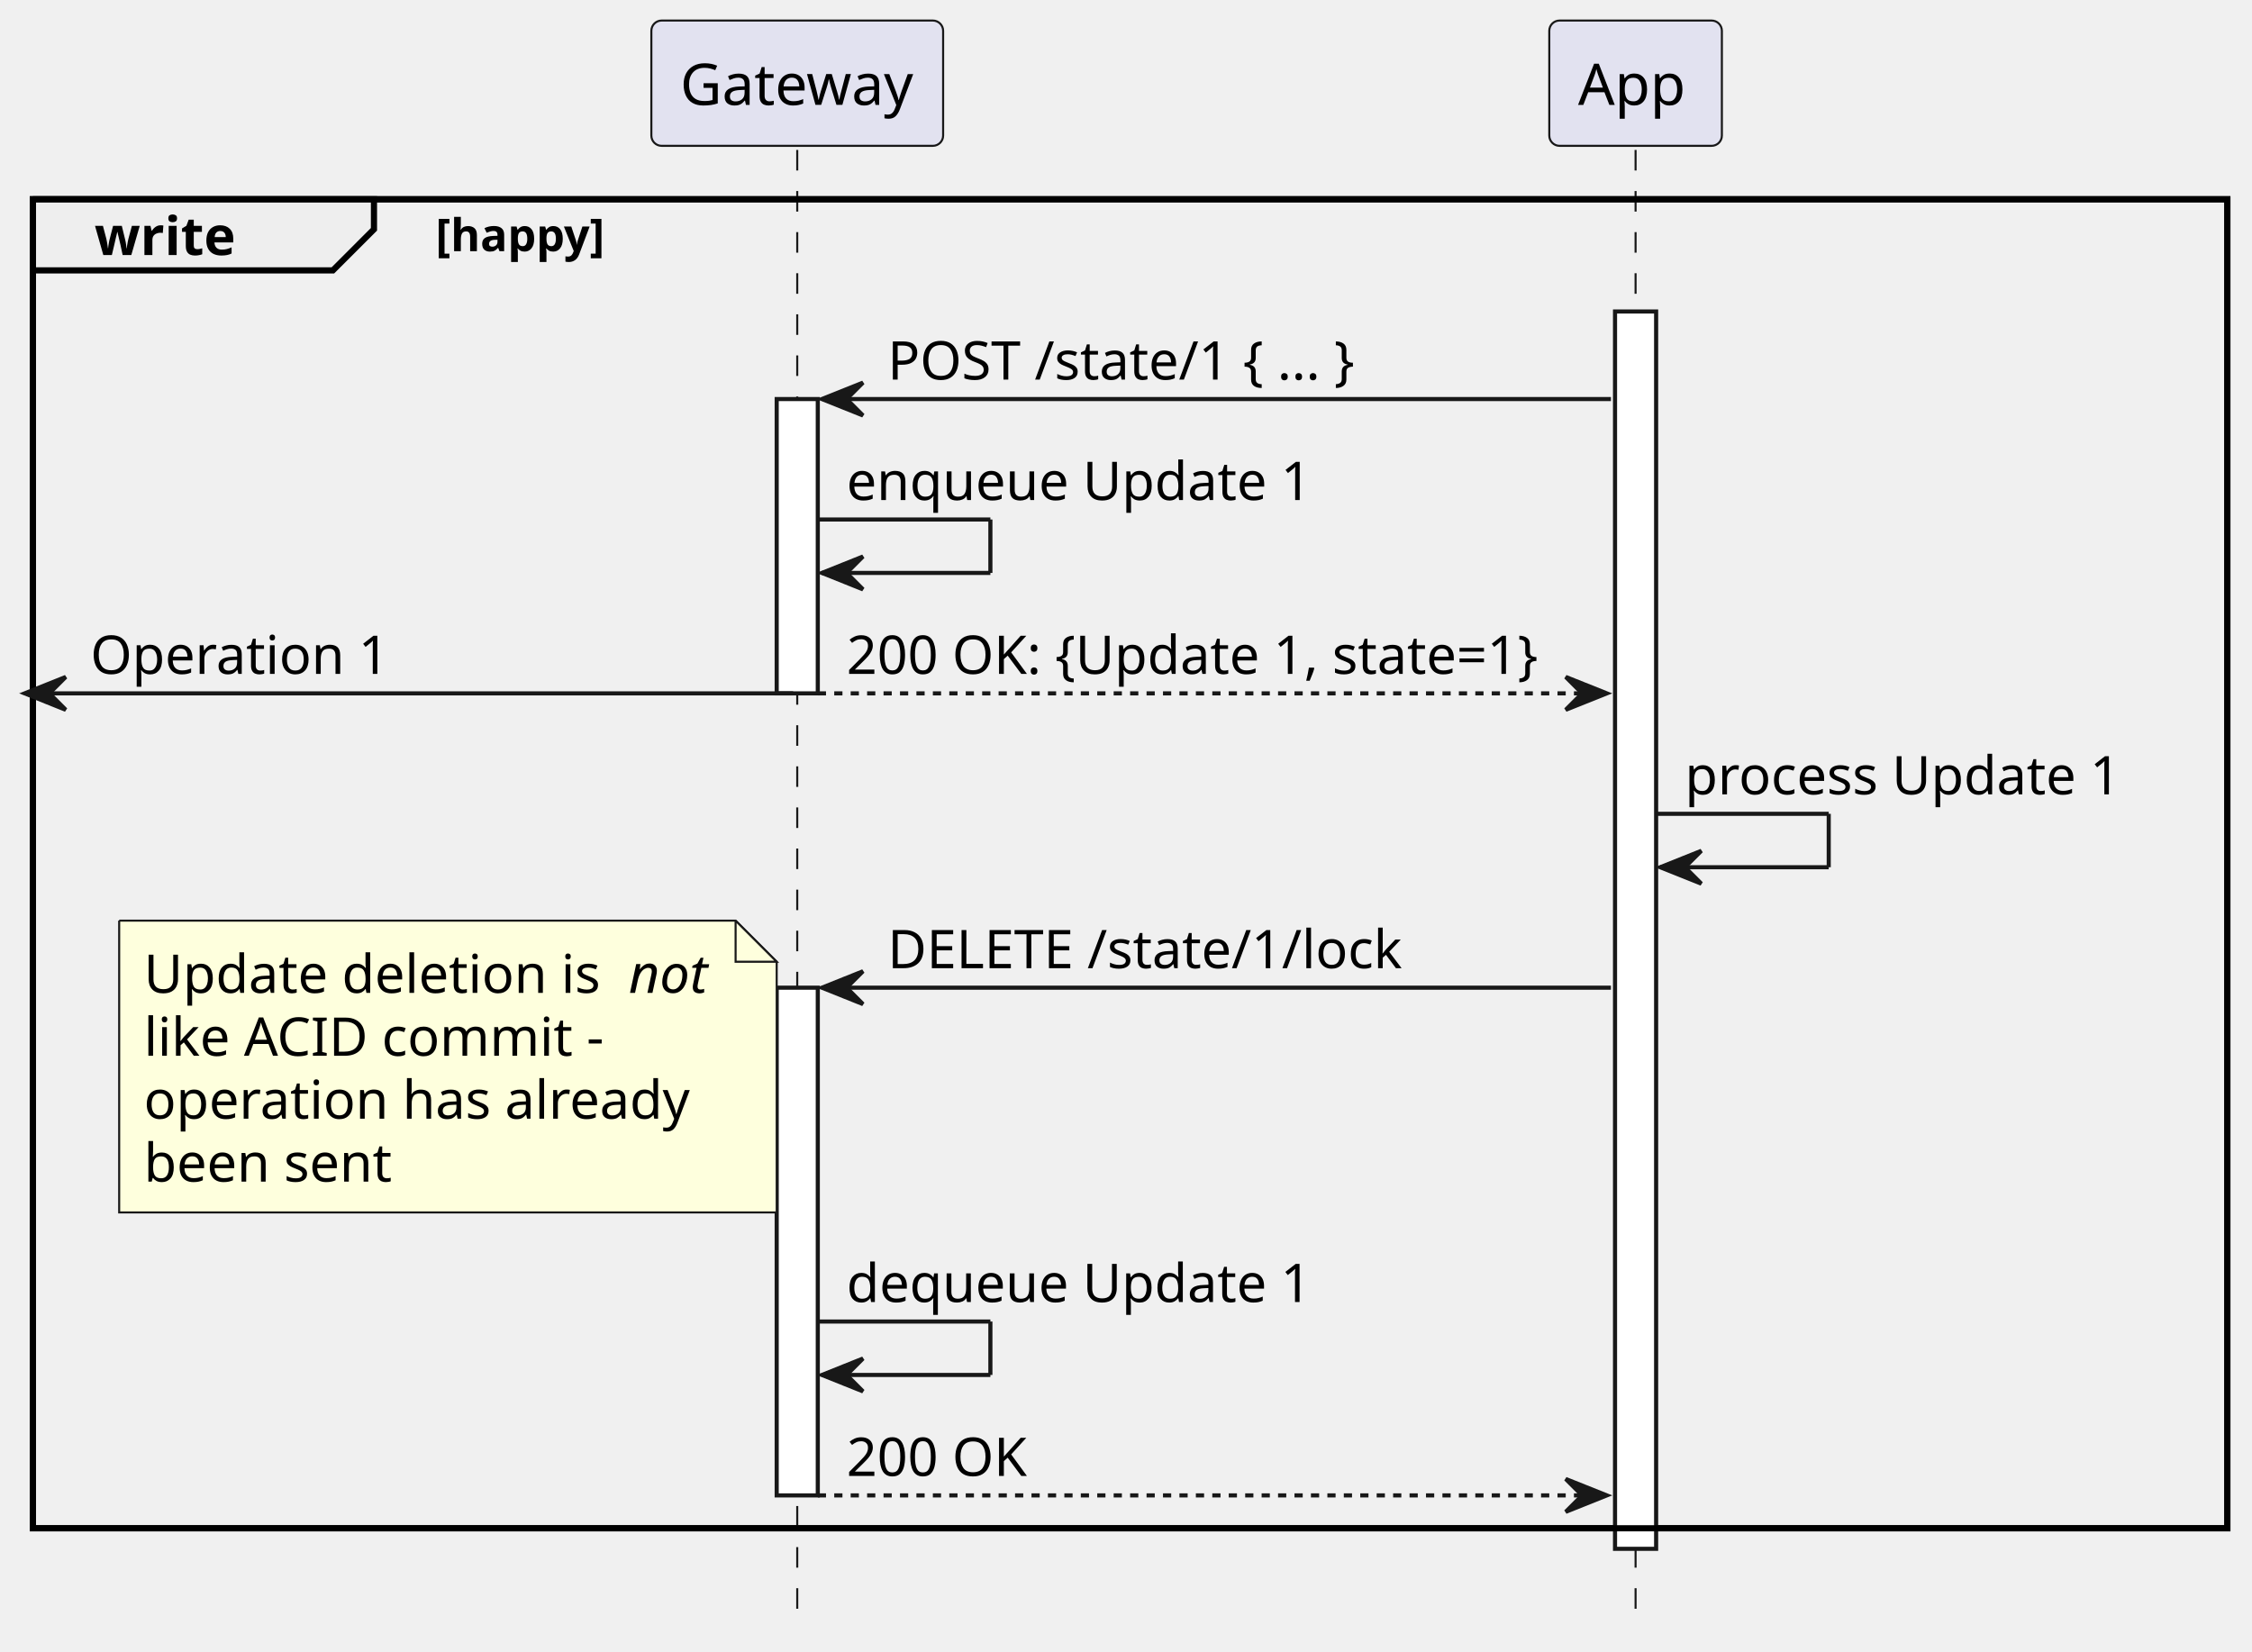
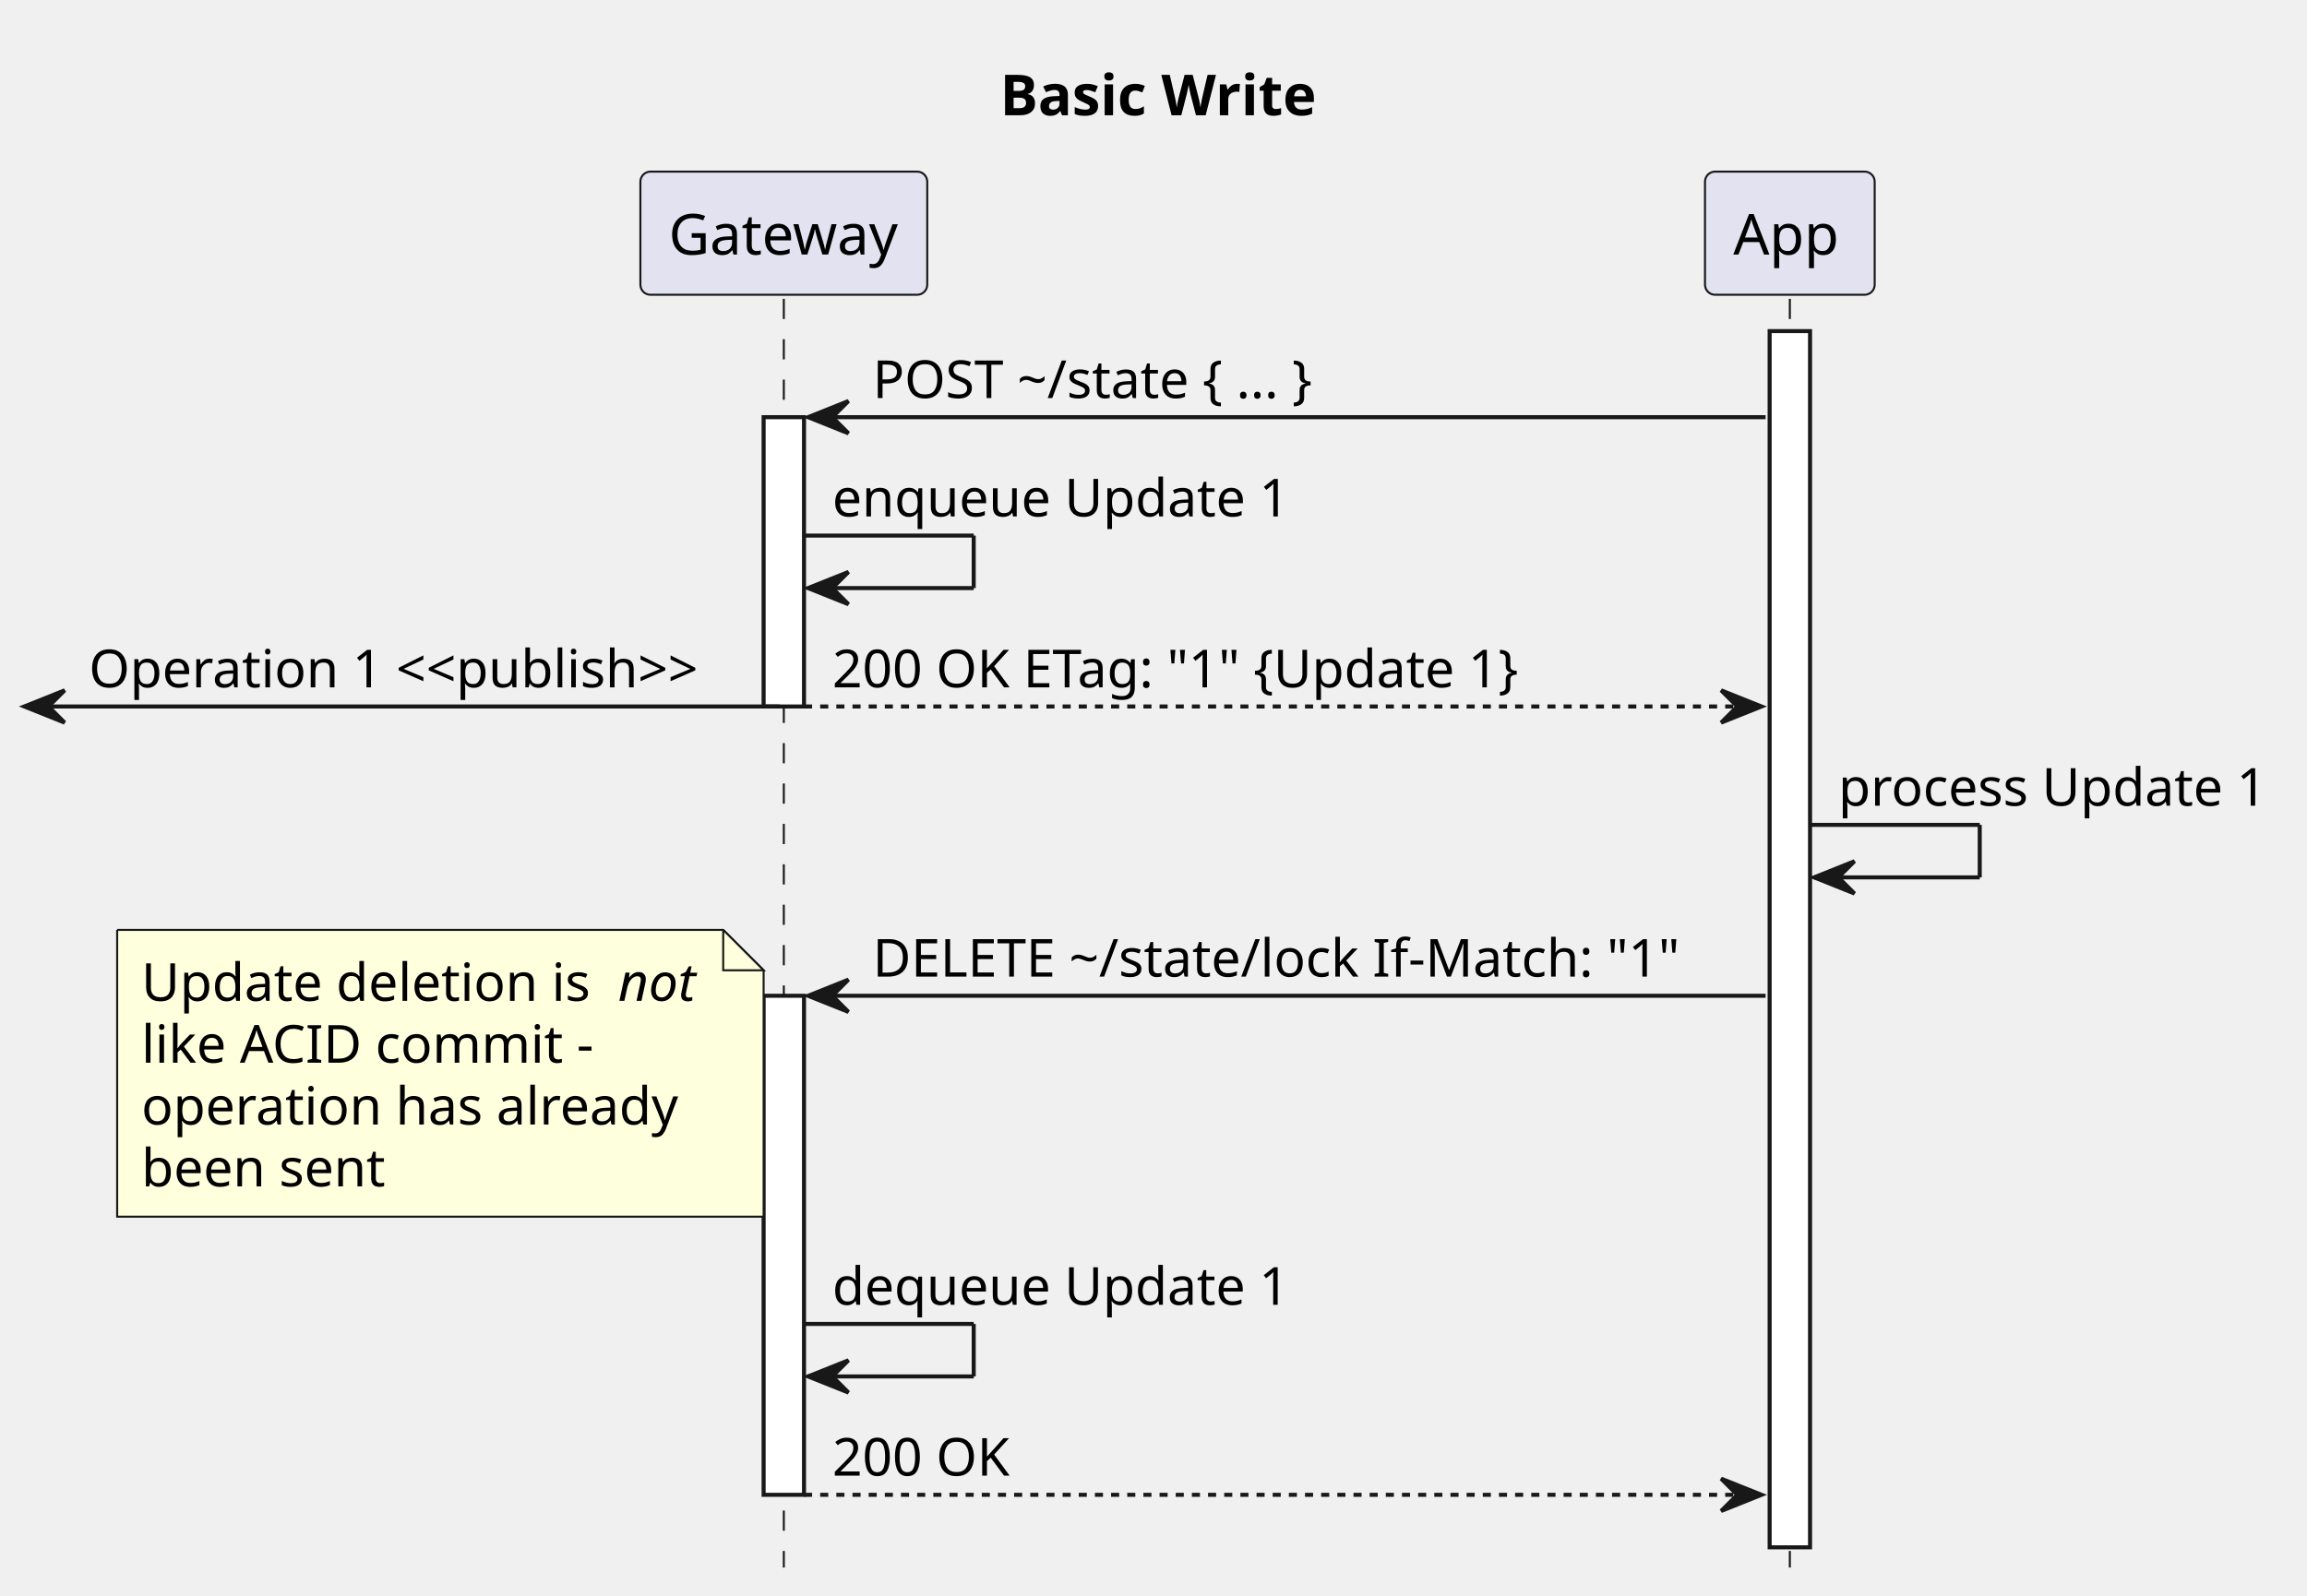
- <svg xmlns="http://www.w3.org/2000/svg" contentStyleType="text/css" height="402px" preserveAspectRatio="none" style="width:548px;height:402px;background:#FFFFFF;" version="1.1" viewBox="0 0 548 402" width="548px" zoomAndPan="magnify">
+ <svg xmlns="http://www.w3.org/2000/svg" contentStyleType="text/css" height="395px" preserveAspectRatio="none" style="width:571px;height:395px;background:#FFFFFF;" version="1.1" viewBox="0 0 571 395" width="571px" zoomAndPan="magnify">
  <defs />
  <g>
-     <rect fill="none" height="323.416" style="stroke:#000000;stroke-width:1.5;" width="534" x="8" y="48.488" />
-     <line style="stroke:#181818;stroke-width:0.5;stroke-dasharray:5.0,5.0;" x1="194" x2="194" y1="36.488" y2="395.904" />
-     <rect fill="#FFFFFF" height="71.621" style="stroke:#181818;stroke-width:1.0;" width="10" x="189" y="97.109" />
-     <rect fill="#FFFFFF" height="123.553" style="stroke:#181818;stroke-width:1.0;" width="10" x="189" y="240.352" />
-     <line style="stroke:#181818;stroke-width:0.5;stroke-dasharray:5.0,5.0;" x1="398" x2="398" y1="36.488" y2="395.904" />
-     <rect fill="#FFFFFF" height="301.106" style="stroke:#181818;stroke-width:1.0;" width="10" x="393" y="75.799" />
-     <rect fill="#E2E2F0" height="30.488" rx="2.5" ry="2.5" style="stroke:#181818;stroke-width:0.5;" width="71" x="158.5" y="5" />
-     <text fill="#000000" font-family="sans-serif" font-size="14" lengthAdjust="spacing" textLength="57" x="165.5" y="25.535">Gateway</text>
-     <rect fill="#E2E2F0" height="30.488" rx="2.5" ry="2.5" style="stroke:#181818;stroke-width:0.5;" width="42" x="377" y="5" />
-     <text fill="#000000" font-family="sans-serif" font-size="14" lengthAdjust="spacing" textLength="28" x="384" y="25.535">App</text>
-     <path d="M8,48.488 L91,48.488 L91,55.799 L81,65.799 L8,65.799 L8,48.488 " fill="#EEEEEE" style="stroke:#000000;stroke-width:1.5;" />
-     <rect fill="none" height="323.416" style="stroke:#000000;stroke-width:1.5;" width="534" x="8" y="48.488" />
-     <text fill="#000000" font-family="sans-serif" font-size="13" font-weight="bold" lengthAdjust="spacing" textLength="34" x="23" y="62.057">write</text>
-     <text fill="#000000" font-family="sans-serif" font-size="11" font-weight="bold" lengthAdjust="spacing" textLength="41" x="106" y="61.123">[happy]</text>
-     <polygon fill="#181818" points="210,93.109,200,97.109,210,101.109,206,97.109" style="stroke:#181818;stroke-width:1.0;" />
-     <line style="stroke:#181818;stroke-width:1.0;" x1="204" x2="392" y1="97.109" y2="97.109" />
-     <text fill="#000000" font-family="sans-serif" font-size="13" lengthAdjust="spacing" textLength="121" x="216" y="92.367">POST /state/1 { ... }</text>
-     <line style="stroke:#181818;stroke-width:1.0;" x1="199" x2="241" y1="126.42" y2="126.42" />
-     <line style="stroke:#181818;stroke-width:1.0;" x1="241" x2="241" y1="126.42" y2="139.42" />
-     <line style="stroke:#181818;stroke-width:1.0;" x1="200" x2="241" y1="139.42" y2="139.42" />
-     <polygon fill="#181818" points="210,135.42,200,139.42,210,143.42,206,139.42" style="stroke:#181818;stroke-width:1.0;" />
-     <text fill="#000000" font-family="sans-serif" font-size="13" lengthAdjust="spacing" textLength="113" x="206" y="121.678">enqueue Update 1</text>
-     <polygon fill="#181818" points="381,164.731,391,168.731,381,172.731,385,168.731" style="stroke:#181818;stroke-width:1.0;" />
-     <line style="stroke:#181818;stroke-width:1.0;stroke-dasharray:2.0,2.0;" x1="199" x2="387" y1="168.731" y2="168.731" />
-     <text fill="#000000" font-family="sans-serif" font-size="13" lengthAdjust="spacing" textLength="175" x="206" y="163.988">200 OK: {Update 1, state=1}</text>
-     <polygon fill="#181818" points="16,164.731,6,168.731,16,172.731,12,168.731" style="stroke:#181818;stroke-width:1.0;" />
-     <line style="stroke:#181818;stroke-width:1.0;" x1="10" x2="193" y1="168.731" y2="168.731" />
-     <text fill="#000000" font-family="sans-serif" font-size="13" lengthAdjust="spacing" textLength="74" x="22" y="163.988">Operation 1</text>
-     <line style="stroke:#181818;stroke-width:1.0;" x1="403" x2="445" y1="198.041" y2="198.041" />
-     <line style="stroke:#181818;stroke-width:1.0;" x1="445" x2="445" y1="198.041" y2="211.041" />
-     <line style="stroke:#181818;stroke-width:1.0;" x1="404" x2="445" y1="211.041" y2="211.041" />
-     <polygon fill="#181818" points="414,207.041,404,211.041,414,215.041,410,211.041" style="stroke:#181818;stroke-width:1.0;" />
-     <text fill="#000000" font-family="sans-serif" font-size="13" lengthAdjust="spacing" textLength="109" x="410" y="193.299">process Update 1</text>
-     <polygon fill="#181818" points="210,236.352,200,240.352,210,244.352,206,240.352" style="stroke:#181818;stroke-width:1.0;" />
-     <line style="stroke:#181818;stroke-width:1.0;" x1="204" x2="392" y1="240.352" y2="240.352" />
-     <text fill="#000000" font-family="sans-serif" font-size="13" lengthAdjust="spacing" textLength="137" x="216" y="235.609">DELETE /state/1/lock</text>
-     <path d="M29,224.041 L29,295.041 L189,295.041 L189,234.041 L179,224.041 L29,224.041 " fill="#FEFFDD" style="stroke:#181818;stroke-width:0.5;" />
-     <path d="M179,224.041 L179,234.041 L189,234.041 L179,224.041 " fill="#FEFFDD" style="stroke:#181818;stroke-width:0.5;" />
-     <text fill="#000000" font-family="sans-serif" font-size="13" lengthAdjust="spacing" textLength="114" x="35" y="241.609">Update deletion is</text>
-     <text fill="#000000" font-family="sans-serif" font-size="13" font-style="italic" lengthAdjust="spacing" textLength="21" x="153" y="241.609">not</text>
-     <text fill="#000000" font-family="sans-serif" font-size="13" lengthAdjust="spacing" textLength="123" x="35" y="256.92">like ACID commit -</text>
-     <text fill="#000000" font-family="sans-serif" font-size="13" lengthAdjust="spacing" textLength="135" x="35" y="272.231">operation has already</text>
-     <text fill="#000000" font-family="sans-serif" font-size="13" lengthAdjust="spacing" textLength="61" x="35" y="287.541">been sent</text>
-     <line style="stroke:#181818;stroke-width:1.0;" x1="199" x2="241" y1="321.594" y2="321.594" />
-     <line style="stroke:#181818;stroke-width:1.0;" x1="241" x2="241" y1="321.594" y2="334.594" />
-     <line style="stroke:#181818;stroke-width:1.0;" x1="200" x2="241" y1="334.594" y2="334.594" />
-     <polygon fill="#181818" points="210,330.594,200,334.594,210,338.594,206,334.594" style="stroke:#181818;stroke-width:1.0;" />
-     <text fill="#000000" font-family="sans-serif" font-size="13" lengthAdjust="spacing" textLength="113" x="206" y="316.852">dequeue Update 1</text>
-     <polygon fill="#181818" points="381,359.904,391,363.904,381,367.904,385,363.904" style="stroke:#181818;stroke-width:1.0;" />
-     <line style="stroke:#181818;stroke-width:1.0;stroke-dasharray:2.0,2.0;" x1="199" x2="387" y1="363.904" y2="363.904" />
-     <text fill="#000000" font-family="sans-serif" font-size="13" lengthAdjust="spacing" textLength="46" x="206" y="359.162">200 OK</text>
+     <rect fill="none" height="26.488" id="_title" style="stroke:none;stroke-width:1.0;" width="90" x="242.5" y="10" />
+     <text fill="#000000" font-family="sans-serif" font-size="14" font-weight="bold" lengthAdjust="spacing" textLength="80" x="247.5" y="28.535">Basic Write</text>
+     <line style="stroke:#181818;stroke-width:0.5;stroke-dasharray:5.0,5.0;" x1="194" x2="194" y1="73.977" y2="388.082" />
+     <rect fill="#FFFFFF" height="71.621" style="stroke:#181818;stroke-width:1.0;" width="10" x="189" y="103.287" />
+     <rect fill="#FFFFFF" height="123.553" style="stroke:#181818;stroke-width:1.0;" width="10" x="189" y="246.529" />
+     <line style="stroke:#181818;stroke-width:0.5;stroke-dasharray:5.0,5.0;" x1="443" x2="443" y1="73.977" y2="388.082" />
+     <rect fill="#FFFFFF" height="301.106" style="stroke:#181818;stroke-width:1.0;" width="10" x="438" y="81.977" />
+     <rect fill="#E2E2F0" height="30.488" rx="2.5" ry="2.5" style="stroke:#181818;stroke-width:0.5;" width="71" x="158.5" y="42.488" />
+     <text fill="#000000" font-family="sans-serif" font-size="14" lengthAdjust="spacing" textLength="57" x="165.5" y="63.023">Gateway</text>
+     <rect fill="#E2E2F0" height="30.488" rx="2.5" ry="2.5" style="stroke:#181818;stroke-width:0.5;" width="42" x="422" y="42.488" />
+     <text fill="#000000" font-family="sans-serif" font-size="14" lengthAdjust="spacing" textLength="28" x="429" y="63.023">App</text>
+     <polygon fill="#181818" points="210,99.287,200,103.287,210,107.287,206,103.287" style="stroke:#181818;stroke-width:1.0;" />
+     <line style="stroke:#181818;stroke-width:1.0;" x1="204" x2="437" y1="103.287" y2="103.287" />
+     <text fill="#000000" font-family="sans-serif" font-size="13" lengthAdjust="spacing" textLength="114" x="216" y="98.545">POST ~/state { ... }</text>
+     <line style="stroke:#181818;stroke-width:1.0;" x1="199" x2="241" y1="132.598" y2="132.598" />
+     <line style="stroke:#181818;stroke-width:1.0;" x1="241" x2="241" y1="132.598" y2="145.598" />
+     <line style="stroke:#181818;stroke-width:1.0;" x1="200" x2="241" y1="145.598" y2="145.598" />
+     <polygon fill="#181818" points="210,141.598,200,145.598,210,149.598,206,145.598" style="stroke:#181818;stroke-width:1.0;" />
+     <text fill="#000000" font-family="sans-serif" font-size="13" lengthAdjust="spacing" textLength="113" x="206" y="127.856">enqueue Update 1</text>
+     <polygon fill="#181818" points="426,170.908,436,174.908,426,178.908,430,174.908" style="stroke:#181818;stroke-width:1.0;" />
+     <line style="stroke:#181818;stroke-width:1.0;stroke-dasharray:2.0,2.0;" x1="199" x2="432" y1="174.908" y2="174.908" />
+     <text fill="#000000" font-family="sans-serif" font-size="13" lengthAdjust="spacing" textLength="174" x="206" y="170.166">200 OK ETag: "1" {Update 1}</text>
+     <polygon fill="#181818" points="16,170.908,6,174.908,16,178.908,12,174.908" style="stroke:#181818;stroke-width:1.0;" />
+     <line style="stroke:#181818;stroke-width:1.0;" x1="10" x2="193" y1="174.908" y2="174.908" />
+     <text fill="#000000" font-family="sans-serif" font-size="13" lengthAdjust="spacing" textLength="165" x="22" y="170.166">Operation 1 &lt;&lt;publish&gt;&gt;</text>
+     <line style="stroke:#181818;stroke-width:1.0;" x1="448" x2="490" y1="204.219" y2="204.219" />
+     <line style="stroke:#181818;stroke-width:1.0;" x1="490" x2="490" y1="204.219" y2="217.219" />
+     <line style="stroke:#181818;stroke-width:1.0;" x1="449" x2="490" y1="217.219" y2="217.219" />
+     <polygon fill="#181818" points="459,213.219,449,217.219,459,221.219,455,217.219" style="stroke:#181818;stroke-width:1.0;" />
+     <text fill="#000000" font-family="sans-serif" font-size="13" lengthAdjust="spacing" textLength="109" x="455" y="199.477">process Update 1</text>
+     <polygon fill="#181818" points="210,242.529,200,246.529,210,250.529,206,246.529" style="stroke:#181818;stroke-width:1.0;" />
+     <line style="stroke:#181818;stroke-width:1.0;" x1="204" x2="437" y1="246.529" y2="246.529" />
+     <text fill="#000000" font-family="sans-serif" font-size="13" lengthAdjust="spacing" textLength="215" x="216" y="241.787">DELETE ~/state/lock If-Match: "1"</text>
+     <path d="M29,230.219 L29,301.219 L189,301.219 L189,240.219 L179,230.219 L29,230.219 " fill="#FEFFDD" style="stroke:#181818;stroke-width:0.5;" />
+     <path d="M179,230.219 L179,240.219 L189,240.219 L179,230.219 " fill="#FEFFDD" style="stroke:#181818;stroke-width:0.5;" />
+     <text fill="#000000" font-family="sans-serif" font-size="13" lengthAdjust="spacing" textLength="114" x="35" y="247.787">Update deletion is</text>
+     <text fill="#000000" font-family="sans-serif" font-size="13" font-style="italic" lengthAdjust="spacing" textLength="21" x="153" y="247.787">not</text>
+     <text fill="#000000" font-family="sans-serif" font-size="13" lengthAdjust="spacing" textLength="123" x="35" y="263.098">like ACID commit -</text>
+     <text fill="#000000" font-family="sans-serif" font-size="13" lengthAdjust="spacing" textLength="135" x="35" y="278.408">operation has already</text>
+     <text fill="#000000" font-family="sans-serif" font-size="13" lengthAdjust="spacing" textLength="61" x="35" y="293.719">been sent</text>
+     <line style="stroke:#181818;stroke-width:1.0;" x1="199" x2="241" y1="327.772" y2="327.772" />
+     <line style="stroke:#181818;stroke-width:1.0;" x1="241" x2="241" y1="327.772" y2="340.772" />
+     <line style="stroke:#181818;stroke-width:1.0;" x1="200" x2="241" y1="340.772" y2="340.772" />
+     <polygon fill="#181818" points="210,336.772,200,340.772,210,344.772,206,340.772" style="stroke:#181818;stroke-width:1.0;" />
+     <text fill="#000000" font-family="sans-serif" font-size="13" lengthAdjust="spacing" textLength="113" x="206" y="323.029">dequeue Update 1</text>
+     <polygon fill="#181818" points="426,366.082,436,370.082,426,374.082,430,370.082" style="stroke:#181818;stroke-width:1.0;" />
+     <line style="stroke:#181818;stroke-width:1.0;stroke-dasharray:2.0,2.0;" x1="199" x2="432" y1="370.082" y2="370.082" />
+     <text fill="#000000" font-family="sans-serif" font-size="13" lengthAdjust="spacing" textLength="46" x="206" y="365.34">200 OK</text>
  </g>
</svg>
